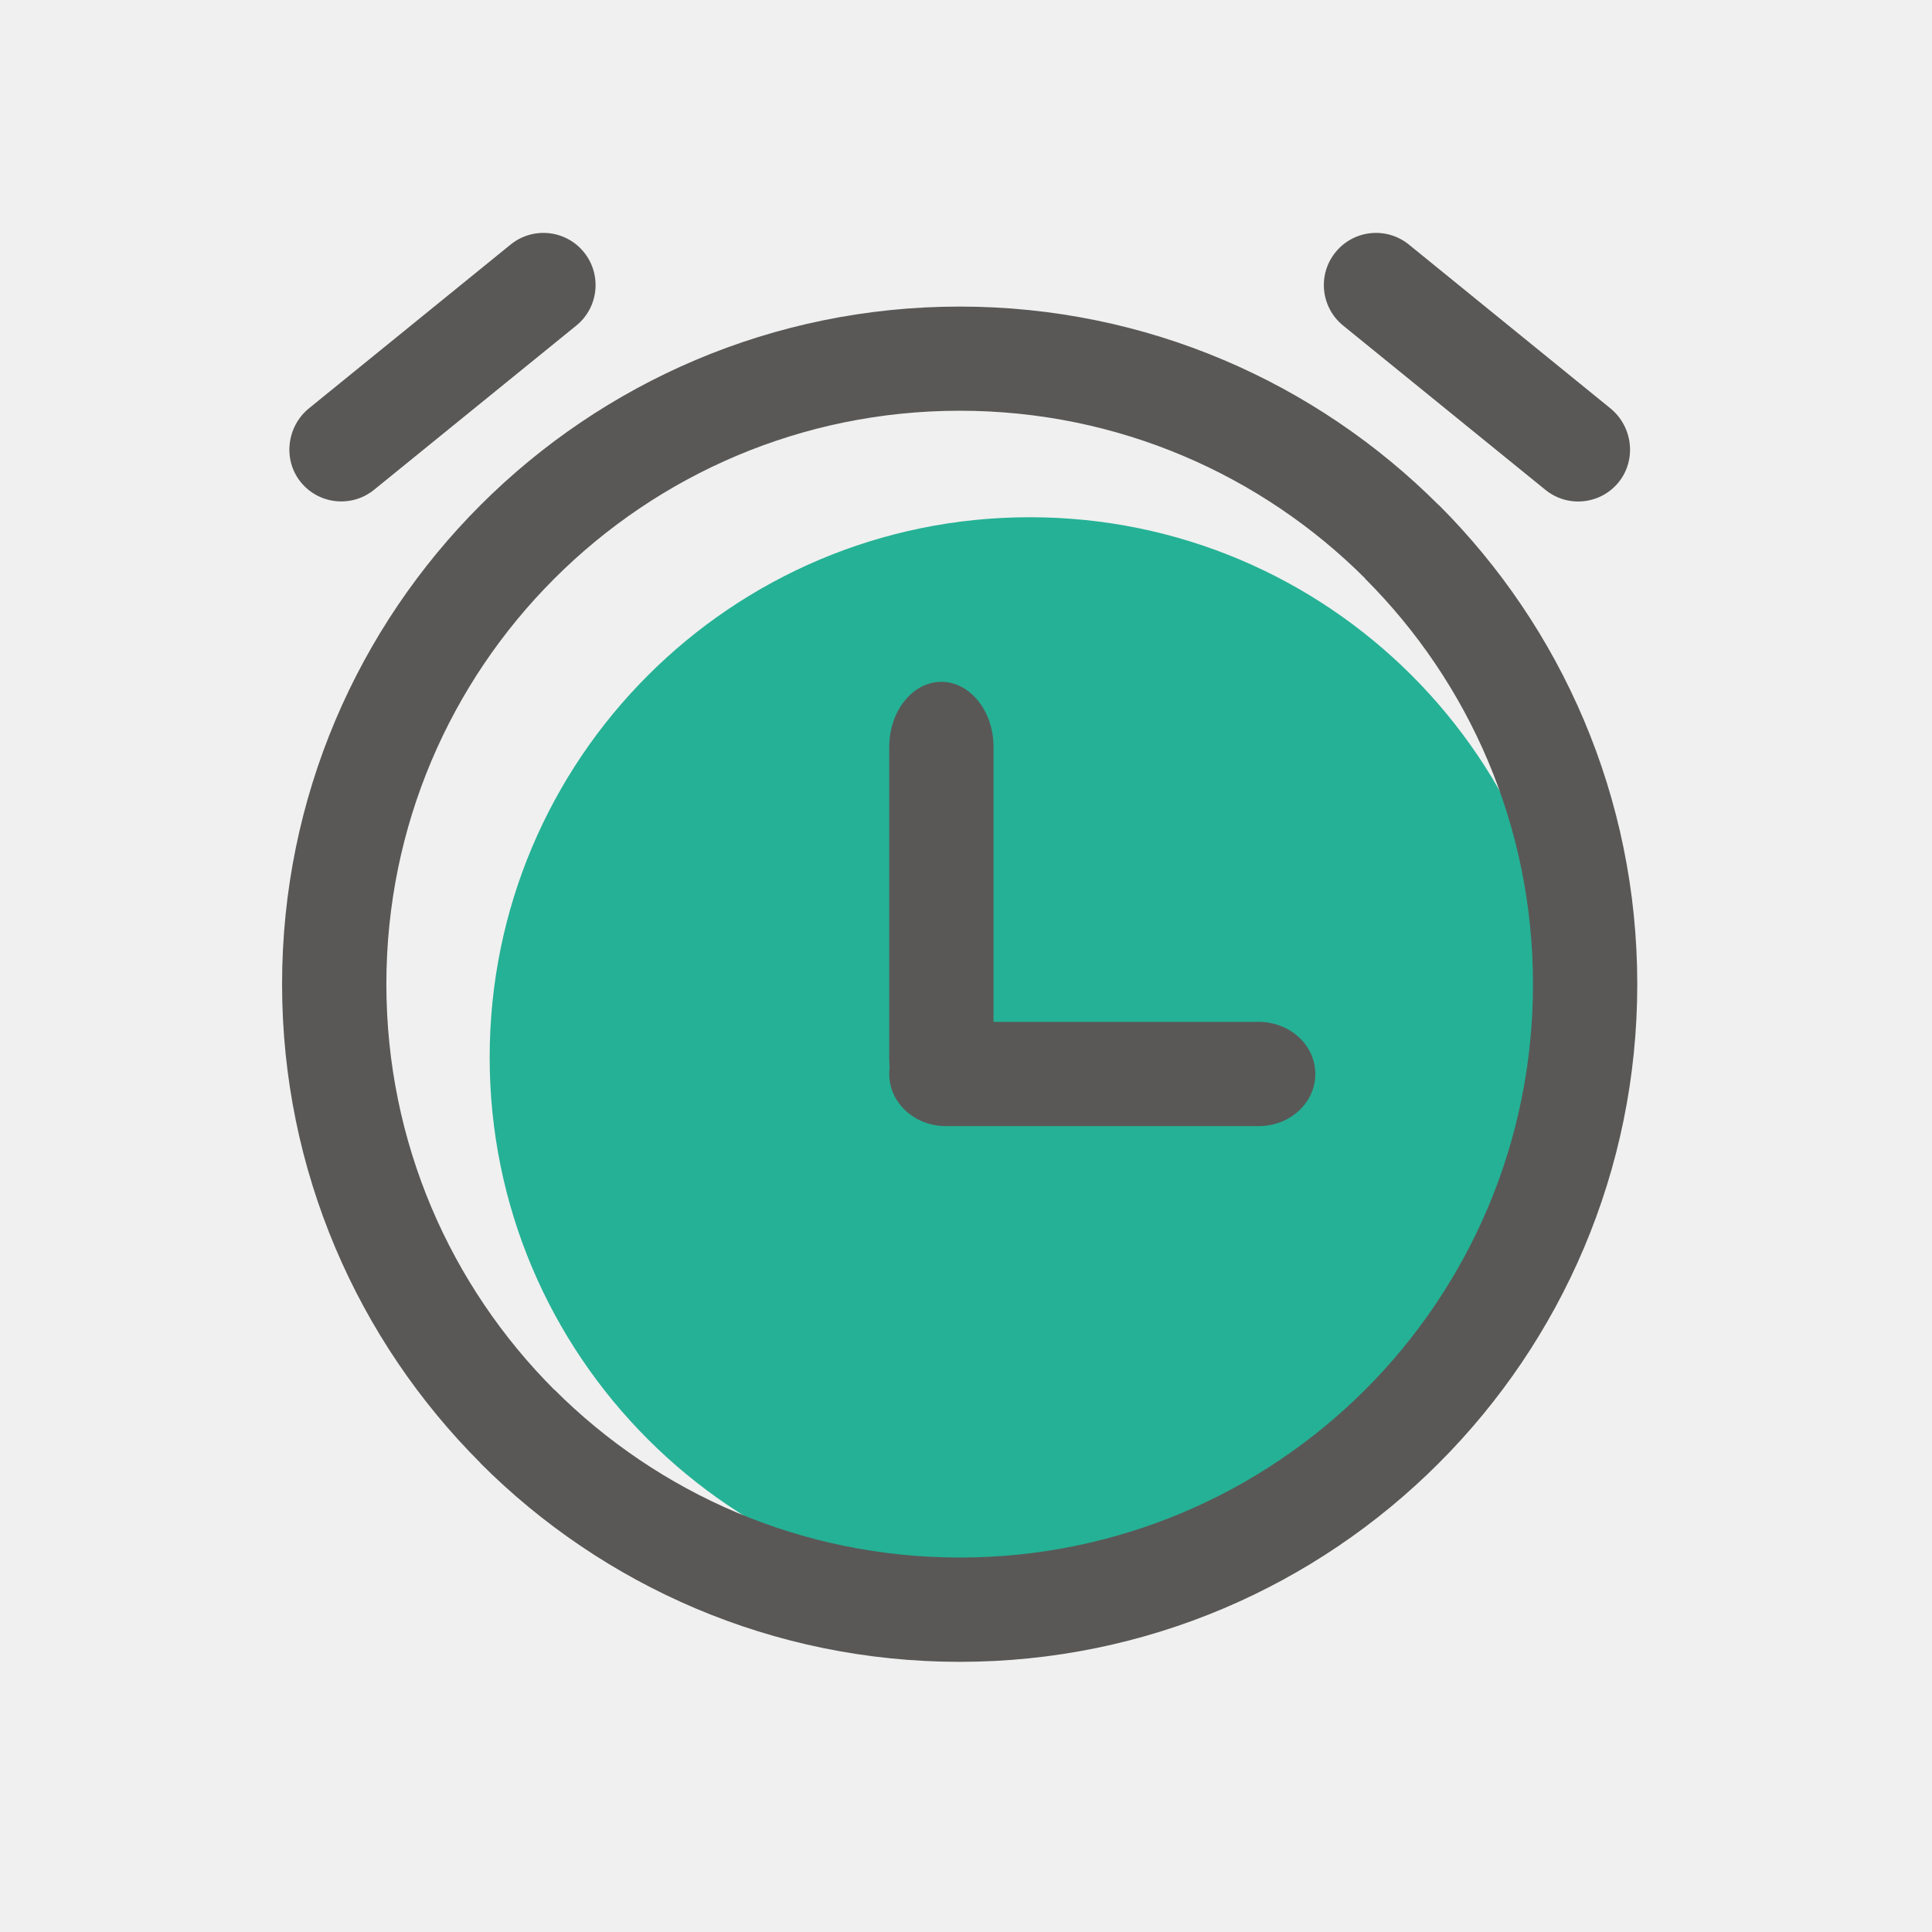
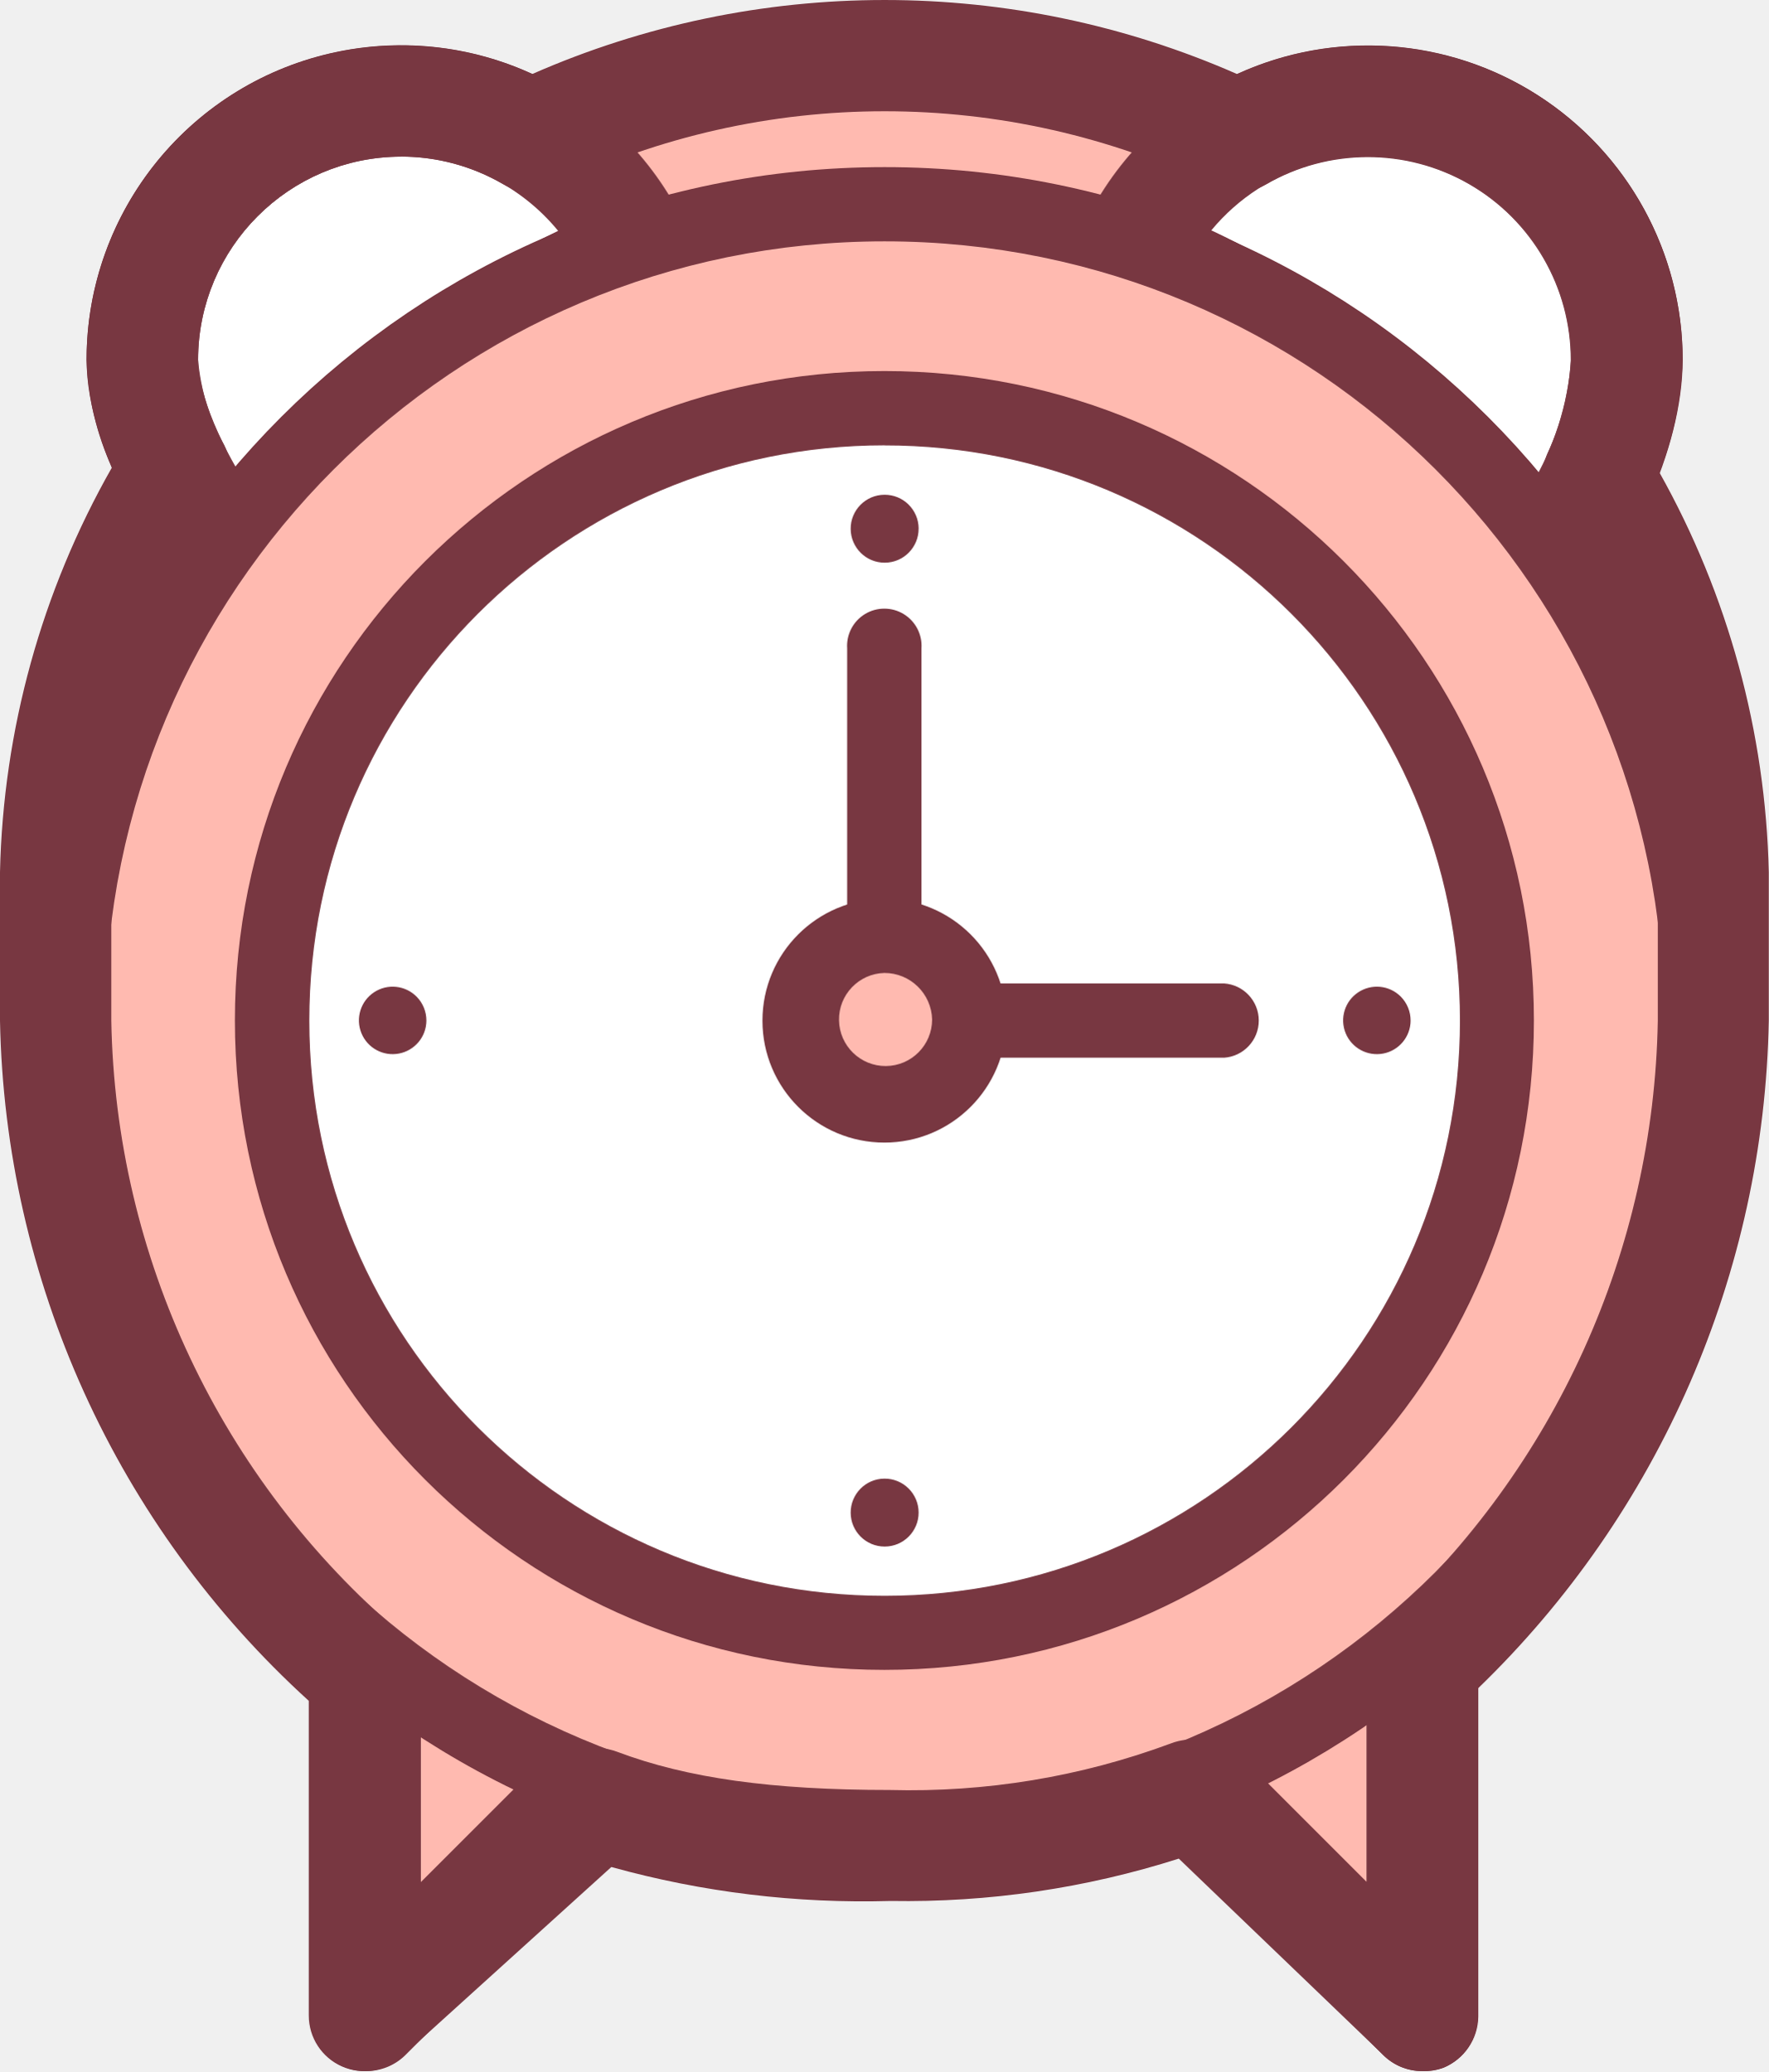
- <svg xmlns="http://www.w3.org/2000/svg" t="1671136883733" class="icon" viewBox="0 0 1024 1024" version="1.1" p-id="11535" width="200" height="200">
-   <path d="M545.813 560.418m-286.277 0a286.277 286.277 0 1 0 572.554 0 286.277 286.277 0 1 0-572.554 0Z" fill="#25B195" p-id="11536" />
-   <path d="M501.293 596.86c-16.58 0-29.986-12.382-29.986-27.622 0-15.275 13.405-27.622 29.986-27.622h165.875c16.58 0 29.986 12.347 29.986 27.622 0 15.24-13.405 27.622-29.986 27.622H501.293z" fill="#595857" p-id="11537" />
-   <path d="M471.307 395.919c0-19.05 12.382-34.537 27.658-34.537 15.205 0 27.622 15.487 27.622 34.537v165.734c0 19.085-12.418 34.537-27.622 34.537-15.275 0-27.658-15.981-27.658-35.066v-165.205z" fill="#595857" p-id="11538" />
-   <path d="M762.629 267.686h-0.106c-64.981-64.981-154.762-105.198-253.822-105.198-99.165 0-188.982 40.216-253.998 105.198-64.981 64.981-105.198 154.798-105.198 253.963 0 99.059 40.216 188.876 105.198 253.822v0.106c64.981 65.016 154.798 105.233 253.998 105.233 99.059 0 188.876-40.252 253.822-105.233l0.106-0.106c64.981-64.981 105.162-154.762 105.162-253.822 0-99.165-40.181-188.982-105.162-253.963z m-39.017 468.873c-54.998 54.927-131.021 88.97-214.911 88.97-83.925 0-159.948-34.043-214.911-89.04l-0.071 0.035c-54.927-54.998-88.935-130.95-88.935-214.911 0-83.925 34.008-159.948 89.005-214.911 54.998-54.998 130.985-89.005 214.911-89.005 83.925 0 159.948 34.008 214.911 88.935l-0.071 0.071c54.998 54.962 88.97 130.95 88.97 214.911 0.035 83.996-33.972 159.983-88.899 214.946zM270.649 129.61c11.853-9.595 29.21-7.796 38.841 4.057 9.595 11.818 7.832 29.245-4.022 38.876L198.295 259.572c-11.853 9.631-29.245 7.832-38.876-4.022-9.595-11.853-7.479-29.527 4.374-39.158l106.856-86.783zM746.719 129.61c-11.853-9.595-29.245-7.796-38.841 4.057-9.666 11.818-7.832 29.245 3.986 38.876l107.208 87.065c11.818 9.631 29.245 7.832 38.841-4.022 9.595-11.853 7.479-29.527-4.374-39.158l-106.82-86.818z" fill="#595857" p-id="11539" />
+ <svg xmlns="http://www.w3.org/2000/svg" width="128.537" height="150.53" viewBox="0 0 128.537 150.53">
+   <g id="闹钟" transform="translate(-74.868 0)">
+     <path id="路径_36" data-name="路径 36" d="M167.9,86.932m-59.33,0A59.33,59.33,0,1,0,167.9,27.6,59.33,59.33,0,0,0,108.565,86.932Z" transform="translate(-28.741 -23.542)" fill="#ffbab0" />
+     <path id="路径_37" data-name="路径 37" d="M152.183,133.273a62.036,62.036,0,1,1,62.053-62.042A62.036,62.036,0,0,1,152.183,133.273Zm0-118.66a56.641,56.641,0,1,0,56.658,56.624,56.641,56.641,0,0,0-56.658-56.624Z" transform="translate(-13.046 -7.848)" fill="#783741" />
+     <path id="路径_38" data-name="路径 38" d="M181.245,61.212A18.807,18.807,0,0,0,145.136,68.6c0,5.192,4.533,12.685,7.932,16.084C161.1,75.25,169.22,65.22,181.245,61.212Z" transform="translate(-59.934 -42.456)" fill="#fff" />
+     <path id="路径_39" data-name="路径 39" d="M129.624,65.354a3.991,3.991,0,0,1-2.858-1.184c-3.788-3.788-9.116-12.16-9.116-18.942a22.849,22.849,0,0,1,43.855-9,4.042,4.042,0,0,1-2.419,5.429c-10.418,3.484-17.978,12.4-25.369,20.989l-1.082,1.285a4.059,4.059,0,0,1-2.926,1.421ZM140.5,30.463a14.782,14.782,0,0,0-14.748,14.765c0,2.571,1.793,6.545,3.941,9.742,6.393-7.442,13.141-14.765,22.223-19.111a14.748,14.748,0,0,0-11.416-5.4Z" transform="translate(-36.49 -19.081)" fill="#783741" />
+     <path id="路径_40" data-name="路径 40" d="M633.329,61.442a18.807,18.807,0,0,1,36.092,7.391,26,26,0,0,1-6.765,15.661c-8.017-9.437-17.3-19.044-29.327-23.052Z" transform="translate(-476.332 -42.685)" fill="#fff" />
+     <path id="路径_41" data-name="路径 41" d="M639.209,65.082h-.169a4.042,4.042,0,0,1-2.909-1.421C628.3,54.494,619.556,45.5,608.563,41.81a4.042,4.042,0,0,1-2.436-5.429,22.866,22.866,0,0,1,43.872,9c0,6.63-4.042,14.613-7.932,18.6a4.042,4.042,0,0,1-2.858,1.1ZM615.751,35.975c9.082,4.211,16.541,11.179,23.2,18.6a20.682,20.682,0,0,0,2.943-9.217,14.765,14.765,0,0,0-26.147-9.387Z" transform="translate(-452.851 -19.231)" fill="#783741" />
+     <path id="路径_42" data-name="路径 42" d="M277.638,765.562l-22.41,22.409-.034-35.956,22.443,13.547Z" transform="translate(-153.807 -641.422)" fill="#ffbab0" />
+     <path id="路径_43" data-name="路径 43" d="M231.981,768.531a4.042,4.042,0,0,1-4.042-4.042V728.532a4.042,4.042,0,0,1,6.139-3.383l22.443,13.53a4.093,4.093,0,0,1,1.911,2.977,4.042,4.042,0,0,1-1.15,3.383l-22.443,22.376a4.026,4.026,0,0,1-2.858,1.116Zm4.025-32.828V754.8l11.839-11.839Z" transform="translate(-130.56 -618.007)" fill="#783741" />
+     <path id="路径_44" data-name="路径 44" d="M625.394,765.562l22.393,22.409.034-35.956-22.426,13.547Z" transform="translate(-469.564 -641.422)" fill="#ffbab0" />
+     <path id="路径_45" data-name="路径 45" d="M624.3,768.515a4.025,4.025,0,0,1-2.858-1.184L599.05,744.989a4.042,4.042,0,0,1,.761-6.325l22.443-13.53a4.025,4.025,0,0,1,6.122,3.383V764.54a4.059,4.059,0,0,1-2.571,3.738,4.18,4.18,0,0,1-1.505.237ZM608.42,742.926l11.839,11.839v-19.01Z" transform="translate(-446.079 -617.991)" fill="#783741" />
+     <path id="路径_46" data-name="路径 46" d="M167.9,160.3m-59.33,0a59.33,59.33,0,1,0,59.33-59.33,59.33,59.33,0,0,0-59.33,59.33Z" transform="translate(-28.741 -86.125)" fill="#ffbab0" />
+     <path id="路径_47" data-name="路径 47" d="M152.183,206.646A62.036,62.036,0,1,1,214.236,144.6,62.036,62.036,0,0,1,152.183,206.646Zm0-118.677a56.641,56.641,0,1,0,56.658,56.647,56.641,56.641,0,0,0-56.658-56.647Z" transform="translate(-13.046 -70.43)" fill="#783741" />
+     <path id="路径_48" data-name="路径 48" d="M178.222,150.524a3.991,3.991,0,0,1-2.791-1.133l-14.9-14.308a65.249,65.249,0,0,1-20.938,3.078,68.378,68.378,0,0,1-20.3-2.469l-15.222,13.784a4.042,4.042,0,0,1-6.765-2.994V123.616A68.565,68.565,0,0,1,74.868,74.18V63.389A62.256,62.256,0,0,1,83,33.978a20.549,20.549,0,0,1-1.844-7.831A22.866,22.866,0,0,1,113.548,5.379a63.643,63.643,0,0,1,51.212,0,22.866,22.866,0,0,1,32.388,20.769,24.22,24.22,0,0,1-1.691,8.186,62.307,62.307,0,0,1,7.949,29.056V74.18a69.224,69.224,0,0,1-21.141,48.54v23.83a4.076,4.076,0,0,1-2.469,3.721,3.991,3.991,0,0,1-1.573.254ZM104.009,11.383A14.782,14.782,0,0,0,89.261,26.148a15.424,15.424,0,0,0,1.894,6.19,4.059,4.059,0,0,1-.1,3.788c-5.378,9.539-8.1,18.621-8.1,27.263V74.18a59.922,59.922,0,0,0,21.023,44.515,4.11,4.11,0,0,1,1.454,3.078v15.594l10.148-9.251a4.008,4.008,0,0,1,4.144-.795c5.074,1.911,11.213,2.774,19.8,2.774a54.459,54.459,0,0,0,20.431-3.383,4.076,4.076,0,0,1,4.3.846l9.945,9.437V120.927a4.076,4.076,0,0,1,1.37-3.044,60.531,60.531,0,0,0,19.771-43.7V63.389c0-8.456-2.638-17.488-7.848-26.841a4.093,4.093,0,0,1-.169-3.6,18.08,18.08,0,0,0,1.691-6.765,14.748,14.748,0,0,0-22.156-12.769,4.059,4.059,0,0,1-3.755.118,55.373,55.373,0,0,0-47.9,0,4.008,4.008,0,0,1-3.788-.152,14.782,14.782,0,0,0-7.408-2Z" fill="#783741" />
+     <path id="路径_49" data-name="路径 49" d="M253.921,246.331m-44.5,0a44.5,44.5,0,1,0,44.5-44.5,44.5,44.5,0,0,0-44.5,44.5Z" transform="translate(-114.767 -172.151)" fill="#fff" />
+     <path id="路径_50" data-name="路径 50" d="M238.112,277.725a47.2,47.2,0,1,1,47.2-47.2,47.2,47.2,0,0,1-47.2,47.2Zm0-89a41.808,41.808,0,1,0,41.825,41.814A41.808,41.808,0,0,0,238.112,188.73Z" transform="translate(-98.975 -156.359)" fill="#783741" />
+     <path id="路径_51" data-name="路径 51" d="M520.817,333.218H496.141a2.706,2.706,0,0,1-2.706-2.689v-27.06a2.706,2.706,0,1,1,5.4,0v24.354h21.987a2.706,2.706,0,0,1,0,5.4Z" transform="translate(-357.004 -256.349)" fill="#783741" />
+     <path id="路径_52" data-name="路径 52" d="M476.2,468.607m-6.173,0a6.173,6.173,0,1,0,6.173-6.173A6.173,6.173,0,0,0,470.023,468.607Z" transform="translate(-337.043 -394.427)" fill="#ffbab0" />
+     <path id="路径_53" data-name="路径 53" d="M460.485,461.872a8.862,8.862,0,1,1,8.862-8.862A8.862,8.862,0,0,1,460.485,461.872Zm0-12.329a3.383,3.383,0,1,0,3.467,3.383A3.467,3.467,0,0,0,460.485,449.543Z" transform="translate(-321.348 -378.83)" fill="#783741" />
+     <path id="路径_54" data-name="路径 54" d="M292.684,246.952A2.469,2.469,0,1,1,290.2,244.5a2.469,2.469,0,0,1,2.486,2.452Zm35.754,35.771a2.452,2.452,0,1,1-.718-1.751A2.469,2.469,0,0,1,328.437,282.723Zm-35.754,35.754a2.469,2.469,0,1,1-2.486-2.469,2.469,2.469,0,0,1,2.486,2.469Zm-35.771-35.754a2.452,2.452,0,1,1-.712-1.745A2.469,2.469,0,0,1,256.913,282.723Z" transform="translate(-151.06 -208.543)" fill="#783741" />
+   </g>
</svg>
